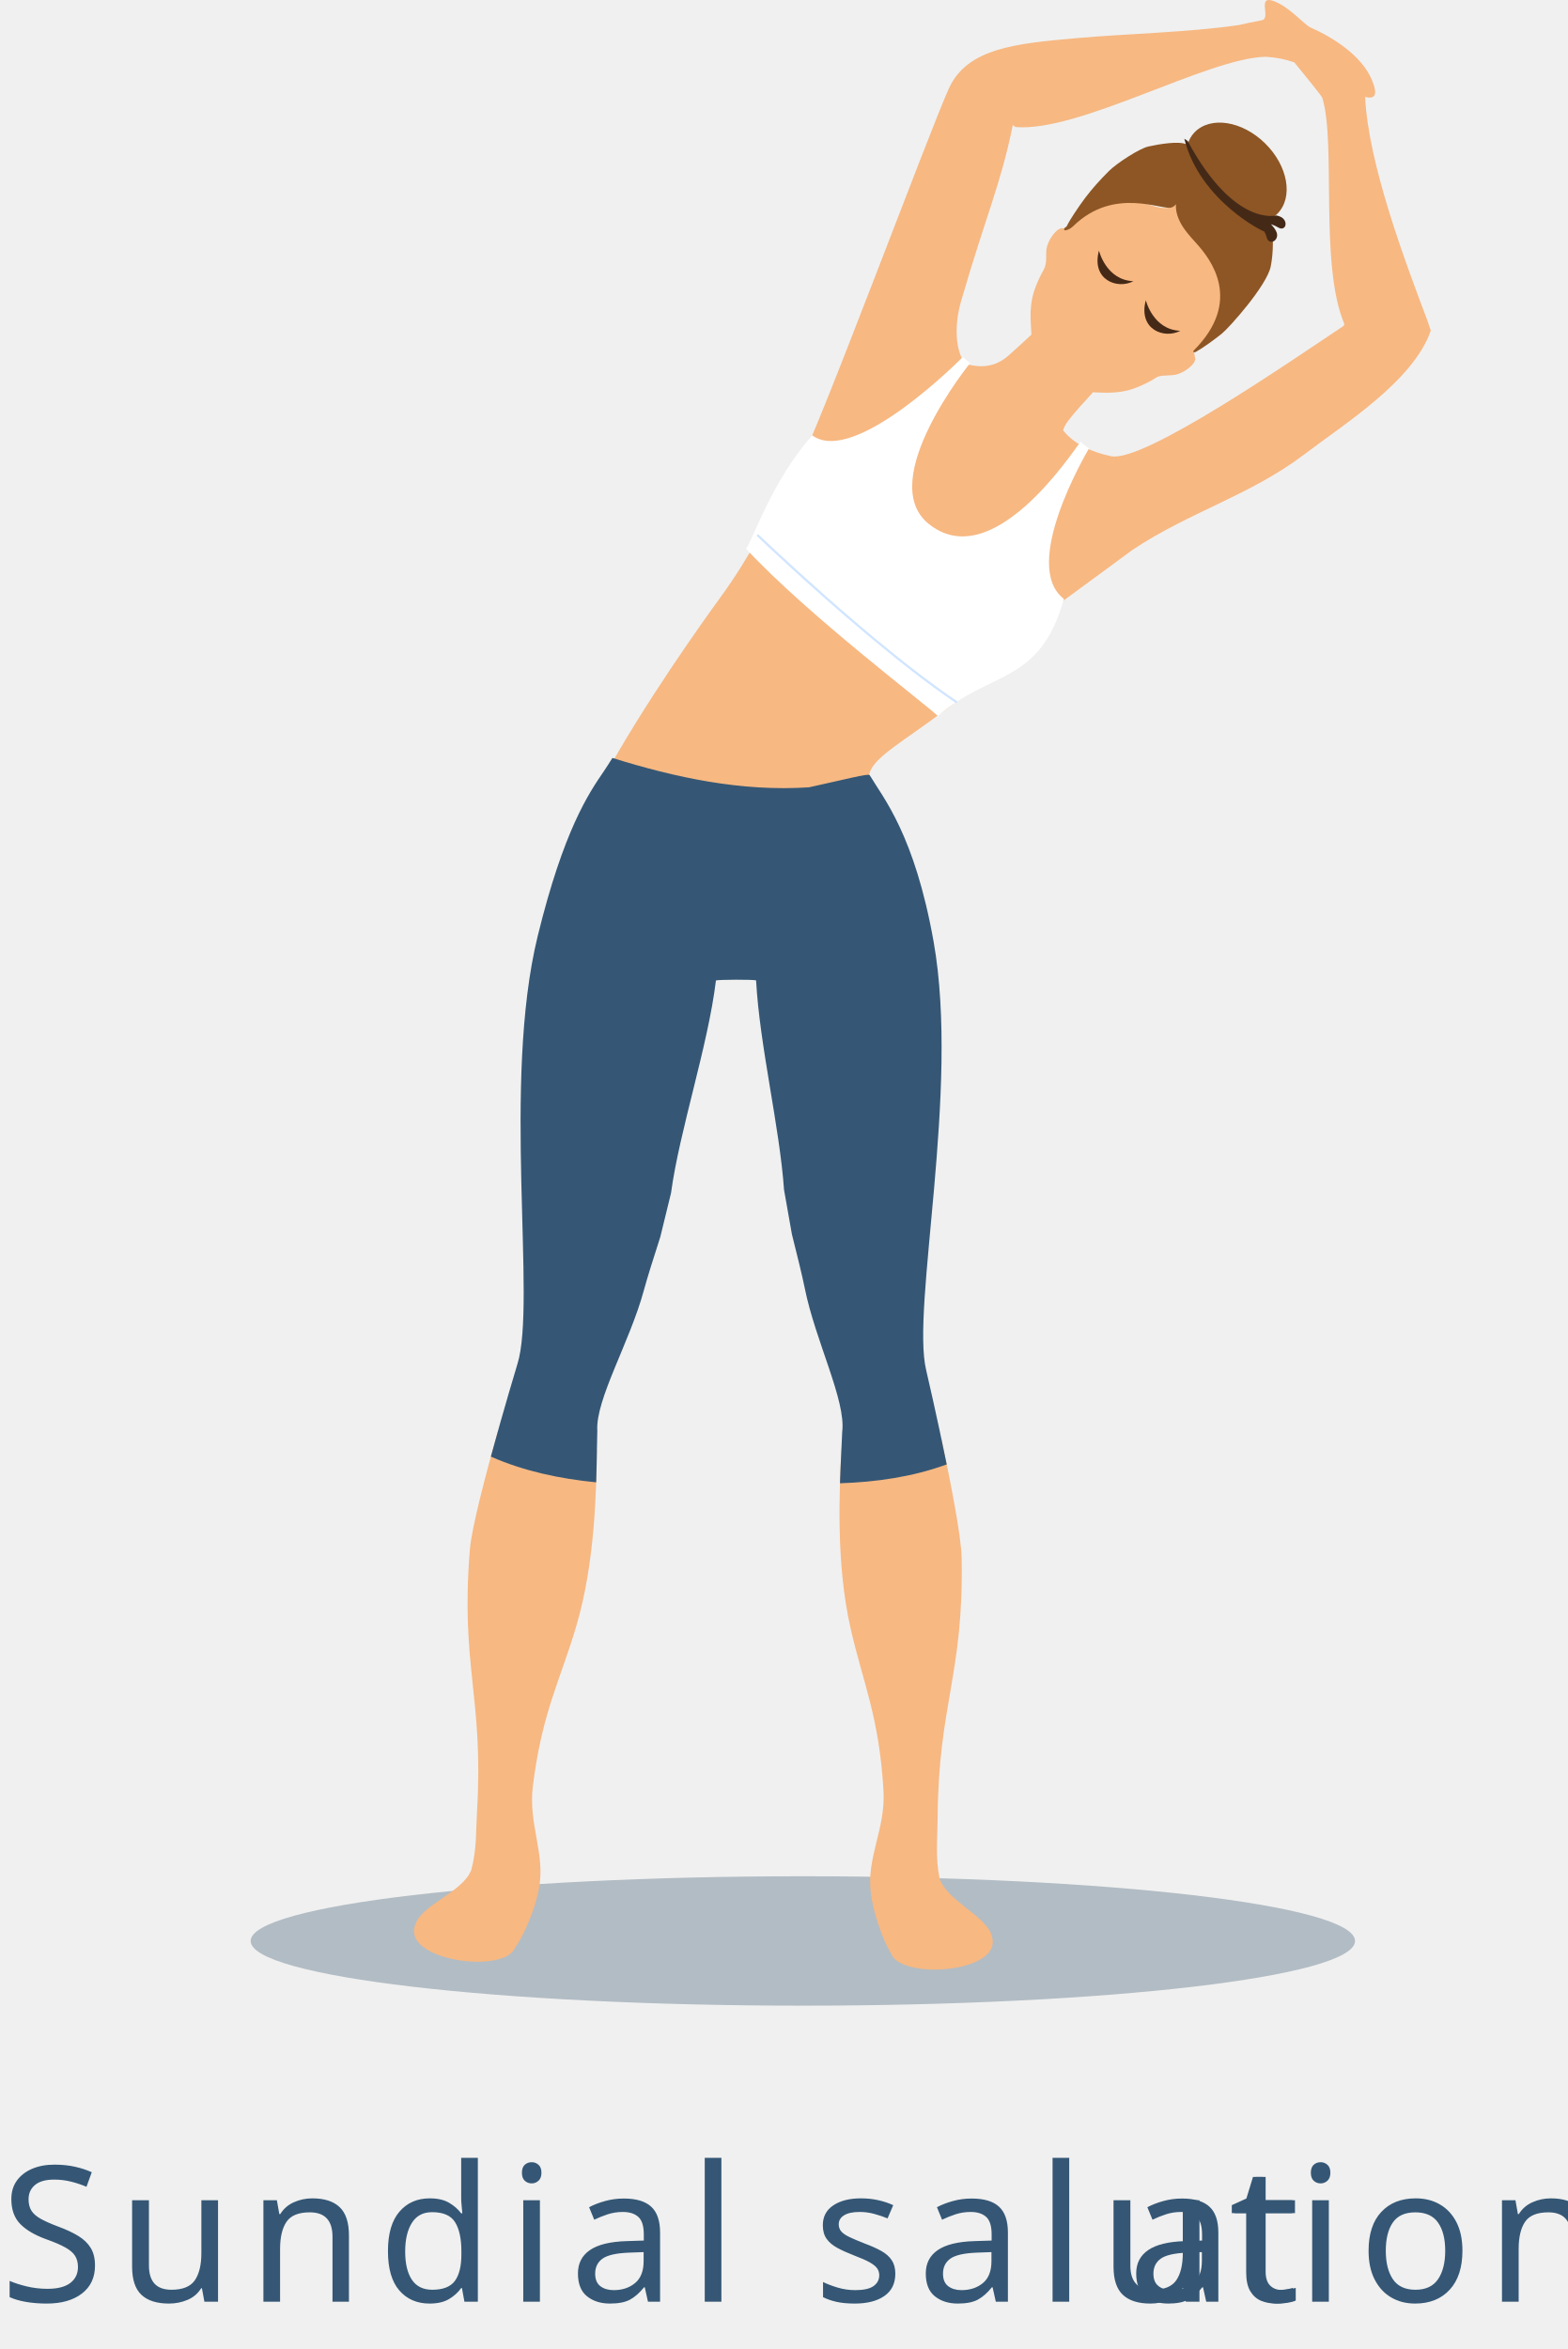
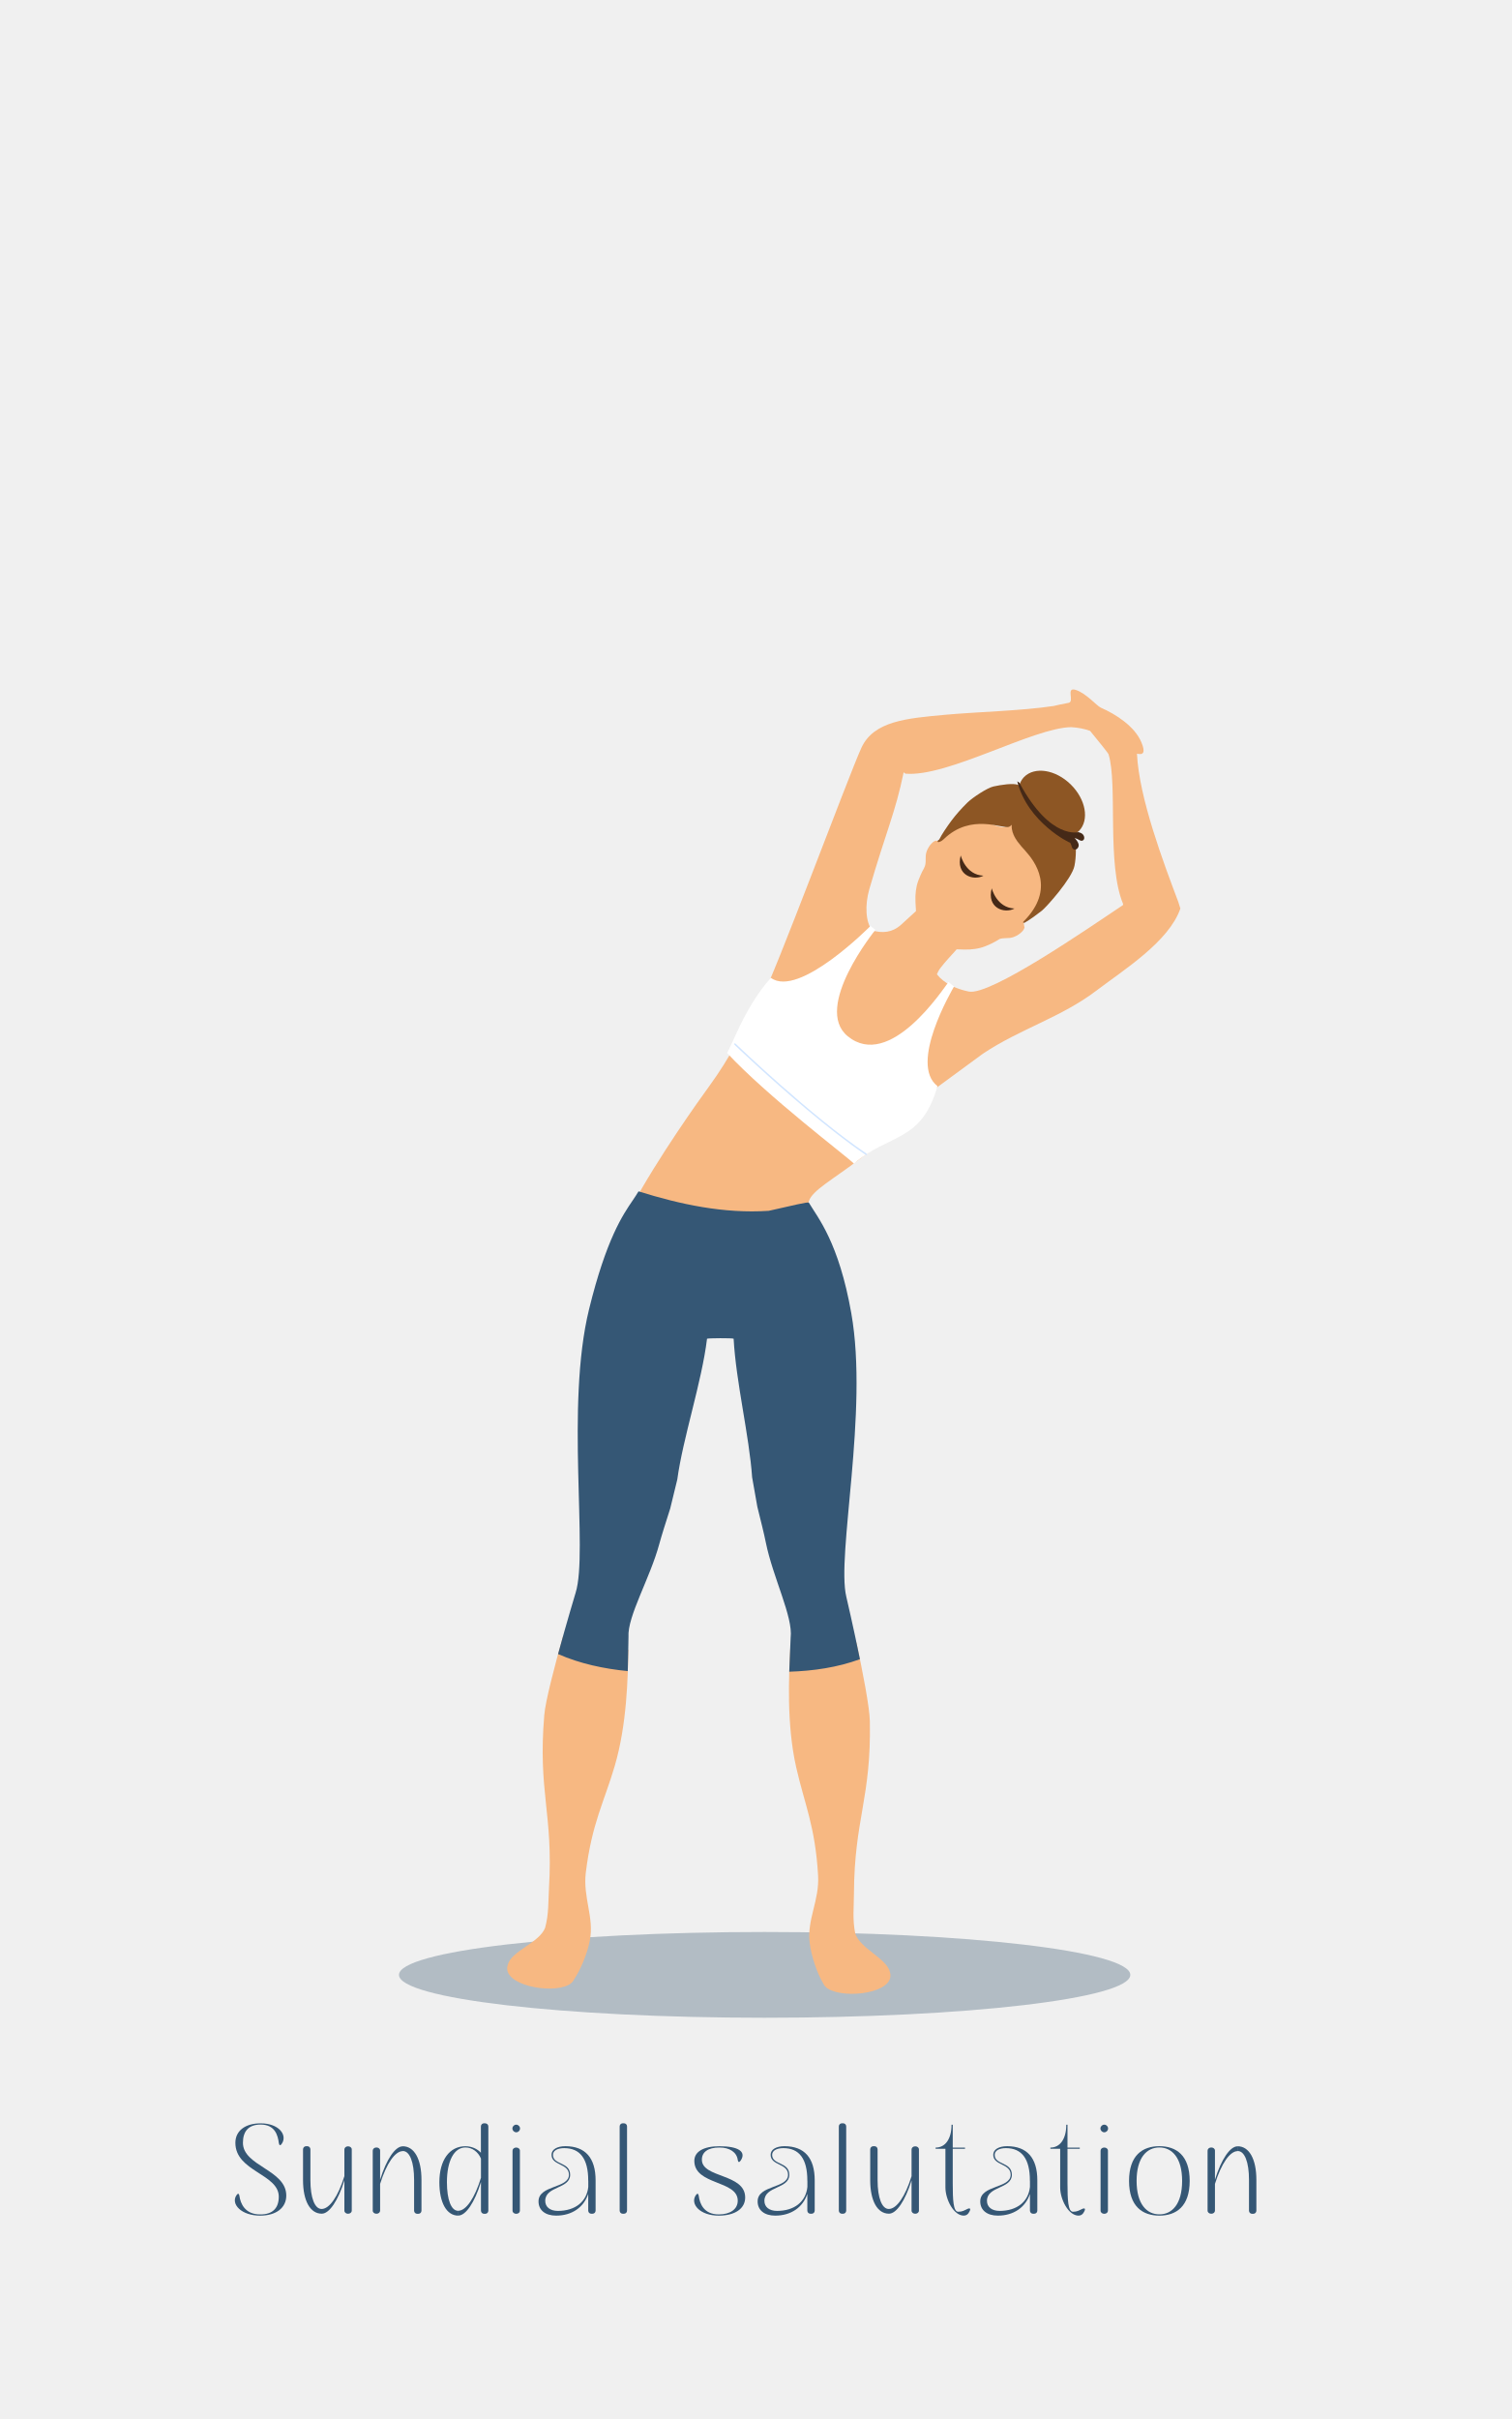
- <svg xmlns="http://www.w3.org/2000/svg" id="Layer_1" data-name="Layer 1" viewBox="0 0 704.22 1054.93">
-   <defs>
-     <style>
-       .cls-1 {
-         letter-spacing: .05em;
-       }
- 
-       .cls-2 {
-         fill: #f7b882;
-       }
- 
-       .cls-3 {
-         fill: #fff;
-       }
- 
-       .cls-4 {
-         fill: #8d5624;
-       }
- 
-       .cls-5 {
-         fill: #b2bcc4;
-       }
- 
-       .cls-6 {
-         fill: #d1e5ff;
-       }
- 
-       .cls-7 {
-         fill: #452917;
-       }
- 
-       .cls-8, .cls-9 {
-         fill: #355775;
-       }
- 
-       .cls-10 {
-         letter-spacing: .04em;
-       }
- 
-       .cls-11 {
-         letter-spacing: .07em;
-       }
- 
-       .cls-9 {
-         font-family: FarmWaveFree-Regular, 'Farm Wave Free';
-         font-size: 85px;
-         isolation: isolate;
-       }
-     </style>
-   </defs>
-   <text class="cls-9" transform="translate(0 1033.68)">
-     <tspan class="cls-11" x="0" y="0">Sundial salut</tspan>
-     <tspan class="cls-10" x="506.42" y="0">a</tspan>
-     <tspan class="cls-1" x="553.17" y="0">t</tspan>
-     <tspan class="cls-11" x="582.15" y="0">ion</tspan>
-   </text>
+ <svg xmlns="http://www.w3.org/2000/svg" version="1.1" id="Layer_1" x="0px" y="0px" viewBox="0 0 250 400" style="enable-background:new 0 0 250 400;" xml:space="preserve">
+   <style type="text/css">
+ 	.st0{enable-background:new    ;}
+ 	.st1{fill:#355775;}
+ 	.st2{fill:#B2BCC4;}
+ 	.st3{fill:#F7B882;}
+ 	.st4{fill:#8D5624;}
+ 	.st5{fill:#452917;}
+ 	.st6{fill:#FFFFFF;}
+ 	.st7{fill:#D1E5FF;}
+ </style>
  <g>
-     <path class="cls-5" d="M608.62,871.68c0-16.05-111.04-29.06-248.02-29.06s-248.02,13.01-248.02,29.06,111.04,29.06,248.02,29.06,248.02-13.01,248.02-29.06Z" />
+     <g class="st0">
+       <path class="st1" d="M47.35,363.05c0,2.03-1.67,3.32-4.32,3.32c-3.11,0.01-4.87-1.9-3.94-3.34c0.24-0.38,0.44-0.36,0.51,0.07    c0.16,1.26,0.92,3.08,3.43,3.07c2.13,0.02,3.08-1.11,3.08-2.93c0-3.78-7.18-4.16-7.18-8.91c0-1.97,1.61-3.22,4.17-3.22    c3-0.01,4.46,1.9,3.53,3.34c-0.24,0.38-0.44,0.36-0.51-0.07c-0.16-1.26-0.62-3.07-3.01-3.07c-2.04,0-2.93,1.16-2.93,3.01    C40.17,358.2,47.35,358.77,47.35,363.05z" />
+       <path class="st1" d="M58.18,355.42v10.12c0,0.29-0.26,0.52-0.61,0.52c-0.35,0-0.61-0.22-0.61-0.52v-5.01    c-1.05,3.39-2.5,5.52-3.74,5.52c-1.91,0-3.1-2.12-3.1-5.53v-5.11c0-0.29,0.22-0.52,0.52-0.52h0.18c0.29,0,0.52,0.22,0.52,0.52    v5.11c0,2.91,0.72,4.75,1.85,4.75c1.3,0,2.72-2.06,3.77-5.42v-4.42c0-0.29,0.25-0.52,0.61-0.52    C57.91,354.91,58.18,355.13,58.18,355.42z" />
+       <path class="st1" d="M62.87,360.43c1.05-3.39,2.5-5.52,3.74-5.52l0.03,0.79c-1.31,0-2.72,2.06-3.77,5.42v4.42    c0,0.29-0.25,0.52-0.61,0.52c-0.34,0-0.61-0.22-0.61-0.52v-9.92c0-0.29,0.26-0.52,0.61-0.52c0.35,0,0.61,0.22,0.61,0.52V360.43z     M66.61,354.9c1.91,0,3.1,2.13,3.1,5.54v5.11c0,0.29-0.22,0.52-0.52,0.52h-0.18c-0.29,0-0.52-0.22-0.52-0.52v-5.11    c0-2.91-0.72-4.75-1.85-4.75L66.61,354.9z" />
+       <path class="st1" d="M80.25,351.11c0.29,0,0.52,0.22,0.52,0.52v13.92c0,0.29-0.22,0.52-0.52,0.52h-0.18    c-0.29,0-0.52-0.22-0.52-0.52v-4.74c0,0.01-0.01,0.02-0.01,0.03c-1.05,3.39-2.5,5.52-3.74,5.52l-0.03-0.79    c1.32,0,2.73-2.07,3.78-5.46v-3.17c-0.47-1.13-1.46-1.84-2.57-1.84c-1.87,0-3.06,2.21-3.06,5.74c0,2.9,0.71,4.73,1.84,4.73    l0.03,0.8c-1.91,0-3.12-2.12-3.12-5.52v-0.01v-0.01c0.01-3.64,1.66-5.93,4.3-5.93c1.01,0,1.93,0.39,2.57,1.07v-4.35    c0-0.29,0.22-0.52,0.52-0.52H80.25z" />
+       <path class="st1" d="M84.75,351.96c0-0.34,0.28-0.63,0.63-0.63c0.34,0,0.63,0.28,0.63,0.63s-0.28,0.63-0.63,0.63    C85.03,352.58,84.75,352.3,84.75,351.96z M84.77,355.63c0-0.29,0.26-0.52,0.61-0.52c0.35,0,0.61,0.22,0.61,0.52v9.92    c0,0.29-0.25,0.52-0.61,0.52c-0.34,0-0.61-0.22-0.61-0.52V355.63z" />
+       <path class="st1" d="M98.51,360.53v5.01c0,0.29-0.22,0.52-0.52,0.52h-0.18c-0.29,0-0.52-0.22-0.52-0.52v-2.77    c-0.73,2.24-2.71,3.6-5.31,3.6c-1.79,0-2.91-0.9-2.91-2.35c0-2.74,5.03-2.12,5.03-4.41c0-1.92-2.88-1.49-2.88-3.3    c0-0.87,0.89-1.42,2.31-1.42C96.79,354.9,98.51,356.81,98.51,360.53z M97.3,361.62v-0.95l-0.01-0.13c0-3.54-1.33-5.33-3.97-5.33    c-1.14,0-1.86,0.42-1.86,1.11c0,1.7,2.84,1.14,2.84,3.3c0,2.35-4.12,1.84-4.12,4.31c0,1.02,0.81,1.66,2.1,1.66    C95.16,365.58,97.04,364.06,97.3,361.62z" />
+       <path class="st1" d="M102.49,351.62c0-0.29,0.22-0.52,0.52-0.52h0.18c0.29,0,0.52,0.22,0.52,0.52v13.92    c0,0.29-0.22,0.52-0.52,0.52h-0.18c-0.29,0-0.52-0.22-0.52-0.52V351.62z" />
+       <path class="st1" d="M123.25,363.37c0,1.84-1.68,3-4.36,3c-3.11,0.01-4.76-1.9-3.83-3.34c0.24-0.38,0.45-0.36,0.51,0.07    c0.16,1.26,0.82,3.08,3.33,3.07c1.91-0.01,3.12-0.88,3.12-2.27c0-3.42-7.18-2.53-7.18-6.59c0-1.49,1.48-2.42,4.16-2.41    c3.11-0.01,4.46,0.89,3.53,2.33c-0.24,0.38-0.45,0.36-0.51-0.07c-0.16-1.26-1.33-2.06-3.02-2.05c-1.91-0.01-2.91,0.76-2.91,2    C116.07,360.18,123.25,359.38,123.25,363.37z" />
+       <path class="st1" d="M134.75,360.53v5.01c0,0.29-0.22,0.52-0.52,0.52h-0.18c-0.29,0-0.52-0.22-0.52-0.52v-2.77    c-0.73,2.24-2.71,3.6-5.31,3.6c-1.79,0-2.91-0.9-2.91-2.35c0-2.74,5.03-2.12,5.03-4.41c0-1.92-2.88-1.49-2.88-3.3    c0-0.87,0.89-1.42,2.31-1.42C133.04,354.9,134.75,356.81,134.75,360.53z M133.54,361.62v-0.95l-0.01-0.13    c0-3.54-1.33-5.33-3.96-5.33c-1.14,0-1.86,0.42-1.86,1.11c0,1.7,2.84,1.14,2.84,3.3c0,2.35-4.12,1.84-4.12,4.31    c0,1.02,0.81,1.66,2.1,1.66C131.41,365.58,133.29,364.06,133.54,361.62z" />
+       <path class="st1" d="M138.74,351.62c0-0.29,0.22-0.52,0.52-0.52h0.18c0.29,0,0.52,0.22,0.52,0.52v13.92    c0,0.29-0.22,0.52-0.52,0.52h-0.18c-0.29,0-0.52-0.22-0.52-0.52V351.62z" />
+       <path class="st1" d="M151.99,355.42v10.12c0,0.29-0.26,0.52-0.61,0.52c-0.35,0-0.61-0.22-0.61-0.52v-5.01    c-1.05,3.39-2.5,5.52-3.74,5.52c-1.91,0-3.1-2.12-3.1-5.53v-5.11c0-0.29,0.22-0.52,0.52-0.52h0.18c0.29,0,0.52,0.22,0.52,0.52    v5.11c0,2.91,0.72,4.75,1.85,4.75c1.3,0,2.72-2.06,3.77-5.42v-4.42c0-0.29,0.25-0.52,0.61-0.52    C151.72,354.91,151.99,355.13,151.99,355.42z" />
+       <path class="st1" d="M160.47,365.32c0,0.08-0.03,0.18-0.09,0.31c-0.24,0.53-0.59,0.74-0.97,0.74c-1.68,0-3.04-2.68-3.04-4.67    v-6.38h-1.62v-0.2c1.62,0,2.63-1.46,2.63-3.78h0.2v3.78h2.03v0.2h-2.03v5.68c0,2.74,0.08,4.73,0.91,4.73    c0.7,0,1.04-0.24,1.55-0.48c0.12-0.05,0.21-0.07,0.27-0.07C160.42,365.18,160.47,365.23,160.47,365.32z" />
+     </g>
+     <g class="st0">
+       <path class="st1" d="M171.57,360.53v5.01c0,0.29-0.22,0.52-0.52,0.52h-0.18c-0.29,0-0.52-0.22-0.52-0.52v-2.77    c-0.73,2.24-2.71,3.6-5.31,3.6c-1.79,0-2.91-0.9-2.91-2.35c0-2.74,5.03-2.12,5.03-4.41c0-1.92-2.88-1.49-2.88-3.3    c0-0.87,0.89-1.42,2.31-1.42C169.85,354.9,171.57,356.81,171.57,360.53z M170.35,361.62v-0.95l-0.01-0.13    c0-3.54-1.33-5.33-3.96-5.33c-1.14,0-1.86,0.42-1.86,1.11c0,1.7,2.84,1.14,2.84,3.3c0,2.35-4.12,1.84-4.12,4.31    c0,1.02,0.81,1.66,2.1,1.66C168.22,365.58,170.1,364.06,170.35,361.62z" />
+     </g>
+     <g class="st0">
+       <path class="st1" d="M179.45,365.32c0,0.08-0.03,0.18-0.09,0.31c-0.24,0.53-0.59,0.74-0.97,0.74c-1.68,0-3.04-2.68-3.04-4.67    v-6.38h-1.62v-0.2c1.62,0,2.63-1.46,2.63-3.78h0.2v3.78h2.03v0.2h-2.03v5.68c0,2.74,0.08,4.73,0.91,4.73    c0.7,0,1.04-0.24,1.55-0.48c0.12-0.05,0.21-0.07,0.27-0.07C179.39,365.18,179.45,365.23,179.45,365.32z" />
+     </g>
+     <g class="st0">
+       <path class="st1" d="M182.01,351.96c0-0.34,0.28-0.63,0.63-0.63s0.63,0.28,0.63,0.63s-0.28,0.63-0.63,0.63    S182.01,352.3,182.01,351.96z M182.03,355.63c0-0.29,0.26-0.52,0.61-0.52c0.35,0,0.61,0.22,0.61,0.52v9.92    c0,0.29-0.25,0.52-0.61,0.52c-0.34,0-0.61-0.22-0.61-0.52V355.63z" />
+       <path class="st1" d="M186.74,360.63c0-4.25,2.25-5.74,5.02-5.74c2.76,0,5.01,1.49,5.01,5.74c0,4.24-2.25,5.74-5.01,5.74    C188.99,366.37,186.74,364.87,186.74,360.63z M195.52,360.63c0-3.82-1.67-5.53-3.76-5.53c-2.11,0-3.77,1.71-3.77,5.53    c0,3.82,1.66,5.53,3.77,5.53C193.85,366.17,195.52,364.46,195.52,360.63z" />
+       <path class="st1" d="M200.95,360.43c1.05-3.39,2.5-5.52,3.74-5.52l0.03,0.79c-1.3,0-2.72,2.06-3.77,5.42v4.42    c0,0.29-0.25,0.52-0.61,0.52c-0.34,0-0.61-0.22-0.61-0.52v-9.92c0-0.29,0.26-0.52,0.61-0.52c0.35,0,0.61,0.22,0.61,0.52V360.43z     M204.7,354.9c1.91,0,3.1,2.13,3.1,5.54v5.11c0,0.29-0.22,0.52-0.52,0.52h-0.18c-0.29,0-0.52-0.22-0.52-0.52v-5.11    c0-2.91-0.72-4.75-1.85-4.75L204.7,354.9z" />
+     </g>
    <g>
-       <path class="cls-2" d="M641.14,144.01c-9.93-26.3-26.61-70.43-27.99-100.49,4.16,1.07,6.03-.51,3.01-7.69-4.59-10.93-17.49-19.07-27.49-23.46-2.87-1.26-9.82-9.69-16.98-12.02-7.15-2.34-.67,7.96-4.92,8.74-4.08,.75-8.15,1.66-10.12,2.12-22.04,3.31-51.87,3.99-73.35,5.94-26.48,2.4-48.75,4.26-57.07,22.5-9.03,19.79-59.18,155.06-67.83,169.95-14.16,24.37-20.6,39.22-35.32,59.37-6.24,8.53-34.61,48.1-52.72,81.8,67.75,38.44,120.7,2.61,120.35,1.62-5.51-15.78,33.91-22.3,82.9-79.69l35.14-25.8c25.5-17.01,52.95-24.48,77.14-42.88,18.15-13.8,48.95-32.97,56.75-55.54l-1.5-4.47Zm-37.51,2.25c-23.7,15.78-89.98,61.63-104.58,58.62-8.72-1.8-16.75-5.49-21.6-11.69,.56-1.44,1.31-2.87,2.4-4.3,3.32-4.36,7.2-8.4,10.87-12.47,.03-.04-.02-.03-.05-.05h0l.02-.18c-.16-.01-.32-.02-.48-.02,4.05,.19,7.71,.24,9.6,.12,2.35-.15,4.72-.46,7.04-1.06,2.44-.63,4.83-1.65,7.14-2.72,2.1-.98,4.1-2.13,6.07-3.36,2.79-.85,5.82-.25,8.6-1.04,1.83-.52,3.58-1.49,5.15-2.7,.78-.6,1.48-1.29,2.11-2.04,.55-.67,.76-1.31,1-2.09,.04-.12-.19-.44-.16-.51h.01s-.48-2.89-.48-2.89c-.07-.06-.08-.15,0-.23,4.07-3.34,7.2-7.69,10.36-11.86,2.82-3.76,5.27-7.85,6.36-12.52,1.82-7.82-5.21-10.93-9.72-17.34-3.28-4.65-7.61-8.39-10.93-13-2.49-3.4-4.71-8.05-3.67-12.34-3,5.44-11.91,1.63-16.18-.09-3.67-1.48-2.94-7.12-6.96-6.61-4.44,.58-8.4,2.89-11.84,5.64-2.81,2.27-5.14,4.91-7.57,7.55-1.34,1.43-2.69,2.87-4.18,4.16-.8,.69-1.6,1.37-2.58,1.72-.27,.08-.56,.15-.87,.2-.24,.02-.34-.24-.28-.4l-.78-.22h-.01c-.07,.05-.4-.18-.52-.14-.78,.26-1.41,.48-2.07,1.04-.74,.64-1.42,1.36-2,2.15-1.18,1.59-2.11,3.36-2.6,5.2-.88,3.36,.39,7.07-1.48,10.31h.03c-.86,1.53-1.68,3.09-2.39,4.71-1.03,2.33-2,4.74-2.58,7.19-.55,2.34-.82,4.71-.92,7.06-.09,1.99,.05,5.94,.35,10.23-3.31,3.09-6.66,6.14-10.03,9.17-6.22,5.58-12.67,5.8-19.55,3.99-4.61-5.54-5.17-17.26-2.02-28.14,11.35-39.18,17.72-52.03,23.24-79.17l1.18,.9c28.56,2.54,86.52-31.13,112.46-31.54,4.77,.28,8.84,1.11,12.81,2.52,4.54,5.59,12.25,14.95,12.56,15.92,6.33,20.37-1.4,74.66,9.88,101.51l-.16,.81Z" />
-       <path class="cls-4" d="M570.75,119.67c1.15-5.72,1.5-14.14-.26-21.33,1.21-.65,2.34-1.43,3.32-2.43,7.19-7.33,4.68-21.45-5.6-31.54-10.28-10.09-24.45-12.32-31.64-4.99-1.56,1.59-2.58,3.54-3.24,5.66-.15-.07-.3-.18-.45-.25-3.46-1.53-12.07-.11-17.06,1-4.17,.92-14.26,7.58-17.63,10.91-4.21,4.16-7.87,8.3-10.88,12.3-1.5,2-3.05,4.22-4.74,6.79l-.2,.31c-1.16,1.78-2.34,3.63-3.29,5.58-.3,.23-.58,.47-.89,.68-.15,.1-.24,.27-.26,.46s.04,.36,.17,.48c.11,.11,.27,.16,.44,.15,.27-.03,.52-.11,.77-.19,.01,0,.01,.01,.02,.01s.02-.02,.03-.02c1.09-.35,2.03-1.05,2.79-1.79,18.5-17.99,40.19-6.64,44.15-8.32,.76-.32,1.4-.8,1.93-1.4-.46,4.45,2.11,8.89,3.9,11.35,1.63,2.25,3.52,4.32,5.34,6.33,6.22,6.87,21.01,25.72-1.34,48.02-.09,.09-.15,.19-.16,.31-.01,.12,.04,.24,.14,.33,.14,.14,.35,.18,.52,.1,.04-.02,.07-.04,.1-.06,.1,.03,.21,.04,.3-.02,4.17-2.44,8.09-5.39,11.71-8.22,3.17-2.5,20.28-21.61,22.01-30.21Z" />
-       <path class="cls-7" d="M514.65,134.83s3.18,13.25,15.47,13.73c-7.16,3.83-19.01-.57-15.47-13.73Z" />
-       <path class="cls-7" d="M493.6,112.55s3.18,13.25,15.47,13.73c-7.16,3.83-19.01-.57-15.47-13.73Z" />
-       <path class="cls-7" d="M572.31,108.2c-1.3,.88-2.89,.28-3.32-1.43-.21-.86-.58-1.8-1.11-2.81,0,.39-28.96-13.67-35.94-41.64,.42,.24,.8,.48,1.12,.71,.16,.11,.29,.24,.44,.35,.04,.08,.05,.16,.1,.24,21.18,39.02,40.12,32.95,39.75,33.15,.72,.15,1.37,.37,1.94,.65,2.11,1.04,2.57,3.32,1.75,4.48-.47,.66-1.52,1.13-2.94,.24-.91-.56-2.06-1.06-3.39-1.49,1.26,1.14,2.24,2.48,2.7,3.74,.61,1.7-.14,3.16-1.1,3.81Z" />
-       <path class="cls-3" d="M489.14,201.34c-.87-.34-3.29-2.46-3.76-3.01-4.07,5.23-39.87,60.15-68.39,36.82-23.92-19.56,18.79-72.14,18.79-72.14l-3.38-2.63s-48.54,49.26-67.55,35.14c-18.07,20.24-26.57,46.74-29.77,50.91,27.47,29.62,81.16,70.14,86.17,75.15,23.55-20.67,45.77-13.95,56.61-52.61-19.53-15.03,9.68-64.81,11.28-67.63Z" />
-       <path class="cls-6" d="M389.34,284.97c-26.11-21.91-48.75-43.61-49.09-43.94-.33-.31-.42-.72-.2-.9,.21-.18,.61-.16,.99,.24,.51,.48,51.32,49.19,88.45,74.24,.43,.27,.59,.68,.47,.93-.12,.26-.52,.27-.89,.02-12.52-8.45-26.57-19.55-39.73-30.59Z" />
-       <path class="cls-2" d="M411.9,647.01c-11.38,.75-22.68,2.22-33.97,3.84-.89,18.13-2.57,50.76,4.05,80.13,5.57,24.76,12.93,39.77,14.85,73.37,.97,16.9-7.72,29.97-5.7,45.59,.93,8.7,5.25,21.11,9.09,27.37,.4,1.07,1.13,2.03,2.13,2.86,.45,.46,.88,.77,1.29,.93,11.63,7.18,45.78,2.88,41.98-11.09-1.92-9.48-20.36-16.08-23.62-26.51-1.92-9.46-.92-17.77-.86-26.95,.29-51.03,11.78-64.36,10.79-116.94-.18-9.5-4.83-33.41-9.06-53.35-3.66,.27-7.31,.51-10.97,.75Z" />
-       <path class="cls-2" d="M258.89,730.11c8.38-28.46,8.93-60.59,9.21-78.89-14.94-2.37-29.82-4.92-44.41-8.71-5.54,19.7-11.81,43.53-12.61,53.07-4.39,52.41,6.21,66.46,3.2,117.4-.54,9.17-.08,17.52-2.61,26.84-3.93,10.19-22.76,15.59-25.29,24.92-4.7,13.69,29.1,20.2,41.17,13.78,.42-.14,.86-.42,1.35-.85,1.05-.76,1.84-1.67,2.31-2.71,4.24-6.01,9.35-18.11,10.84-26.73,3.02-15.46-4.8-29.06-2.74-45.86,4.1-33.41,12.42-47.91,19.58-72.26Z" />
-       <path class="cls-8" d="M377.28,666.13c16.31-.54,32.59-2.86,47.94-8.47-4.35-21.45-9.22-42.29-9.22-42.29-6.85-28.17,15.21-125.55,3.35-192.39-8.55-48.17-22.62-64.59-28.74-74.88-.51-.86-11.56,2.06-27.26,5.48-30.53,2.01-60.05-4.39-88.29-13.19-1.25,1.99-2.47,3.97-3.86,6-6.77,9.88-18.04,26.44-29.68,73.96-16.16,65.93-.45,164.53-9.11,192.2,0,0-6.21,20.49-11.94,41.61,14.95,6.58,31.06,9.95,47.3,11.55,.33-9.8,.33-17.96,.51-23.15-.87-14.02,14.63-39.84,20.93-63.15,1.64-6.02,4.26-14.21,7.37-23.93l4.81-19.67c3.81-28.17,16.66-66.2,20.17-95.48,.44-.4,17.53-.52,18.04,0,1.6,29.44,10.57,65.65,12.55,94l3.53,19.94c2.47,9.91,4.56,18.24,5.8,24.36,4.78,23.67,18.58,50.44,16.8,64.37-.16,5.18-.69,13.32-1,23.13Z" />
+       <path class="st2" d="M186.95,326.56c0-3.91-27.08-7.09-60.48-7.09s-60.48,3.17-60.48,7.09s27.08,7.09,60.48,7.09    S186.95,330.47,186.95,326.56z" />
+       <g>
+         <path class="st3" d="M194.88,149.12c-2.42-6.41-6.49-17.17-6.83-24.5c1.01,0.26,1.47-0.12,0.73-1.88     c-1.12-2.67-4.26-4.65-6.7-5.72c-0.7-0.31-2.39-2.36-4.14-2.93c-1.74-0.57-0.16,1.94-1.2,2.13c-0.99,0.18-1.99,0.4-2.47,0.52     c-5.37,0.81-12.65,0.97-17.89,1.45c-6.46,0.59-11.89,1.04-13.92,5.49c-2.2,4.83-14.43,37.81-16.54,41.44     c-3.45,5.94-5.02,9.56-8.61,14.48c-1.52,2.08-8.44,11.73-12.86,19.95c16.52,9.37,29.43,0.64,29.35,0.4     c-1.34-3.85,8.27-5.44,20.21-19.43l8.57-6.29c6.22-4.15,12.91-5.97,18.81-10.46c4.43-3.37,11.94-8.04,13.84-13.54L194.88,149.12     L194.88,149.12z M185.73,149.67c-5.78,3.85-21.94,15.03-25.5,14.29c-2.13-0.44-4.08-1.34-5.27-2.85c0.14-0.35,0.32-0.7,0.59-1.05     c0.81-1.06,1.76-2.05,2.65-3.04c0.01-0.01,0-0.01-0.01-0.01l0,0l0-0.04c-0.04,0-0.08,0-0.12,0c0.99,0.05,1.88,0.06,2.34,0.03     c0.57-0.04,1.15-0.11,1.72-0.26c0.59-0.15,1.18-0.4,1.74-0.66c0.51-0.24,1-0.52,1.48-0.82c0.68-0.21,1.42-0.06,2.1-0.25     c0.45-0.13,0.87-0.36,1.26-0.66c0.19-0.15,0.36-0.31,0.51-0.5c0.13-0.16,0.19-0.32,0.24-0.51c0.01-0.03-0.05-0.11-0.04-0.12h0     l-0.12-0.7c-0.02-0.01-0.02-0.04,0-0.06c0.99-0.81,1.76-1.88,2.53-2.89c0.69-0.92,1.29-1.91,1.55-3.05     c0.44-1.91-1.27-2.67-2.37-4.23c-0.8-1.13-1.86-2.05-2.67-3.17c-0.61-0.83-1.15-1.96-0.89-3.01c-0.73,1.33-2.9,0.4-3.95-0.02     c-0.89-0.36-0.72-1.74-1.7-1.61c-1.08,0.14-2.05,0.7-2.89,1.38c-0.69,0.55-1.25,1.2-1.85,1.84c-0.33,0.35-0.66,0.7-1.02,1.01     c-0.2,0.17-0.39,0.33-0.63,0.42c-0.07,0.02-0.14,0.04-0.21,0.05c-0.06,0-0.08-0.06-0.07-0.1l-0.19-0.05h0     c-0.02,0.01-0.1-0.04-0.13-0.03c-0.19,0.06-0.34,0.12-0.5,0.25c-0.18,0.16-0.35,0.33-0.49,0.52c-0.29,0.39-0.51,0.82-0.63,1.27     c-0.21,0.82,0.1,1.72-0.36,2.51h0.01c-0.21,0.37-0.41,0.75-0.58,1.15c-0.25,0.57-0.49,1.16-0.63,1.75     c-0.13,0.57-0.2,1.15-0.22,1.72c-0.02,0.49,0.01,1.45,0.09,2.49c-0.81,0.75-1.62,1.5-2.45,2.24c-1.52,1.36-3.09,1.41-4.77,0.97     c-1.12-1.35-1.26-4.21-0.49-6.86c2.77-9.55,4.32-12.69,5.67-19.3l0.29,0.22c6.96,0.62,21.1-7.59,27.42-7.69     c1.16,0.07,2.16,0.27,3.12,0.61c1.11,1.36,2.99,3.65,3.06,3.88c1.54,4.97-0.34,18.21,2.41,24.75L185.73,149.67L185.73,149.67z" />
+         <path class="st4" d="M177.71,143.19c0.28-1.39,0.37-3.45-0.06-5.2c0.3-0.16,0.57-0.35,0.81-0.59c1.75-1.79,1.14-5.23-1.37-7.69     c-2.51-2.46-5.96-3-7.72-1.22c-0.38,0.39-0.63,0.86-0.79,1.38c-0.04-0.02-0.07-0.04-0.11-0.06c-0.84-0.37-2.94-0.03-4.16,0.24     c-1.02,0.22-3.48,1.85-4.3,2.66c-1.03,1.01-1.92,2.02-2.65,3c-0.37,0.49-0.74,1.03-1.16,1.66l-0.05,0.08     c-0.28,0.43-0.57,0.89-0.8,1.36c-0.07,0.06-0.14,0.11-0.22,0.17c-0.04,0.02-0.06,0.07-0.06,0.11s0.01,0.09,0.04,0.12     c0.03,0.03,0.07,0.04,0.11,0.04c0.07-0.01,0.13-0.03,0.19-0.05c0,0,0,0,0,0s0,0,0.01,0c0.27-0.09,0.49-0.26,0.68-0.44     c4.51-4.39,9.8-1.62,10.77-2.03c0.19-0.08,0.34-0.2,0.47-0.34c-0.11,1.09,0.51,2.17,0.95,2.77c0.4,0.55,0.86,1.05,1.3,1.54     c1.52,1.68,5.12,6.27-0.33,11.71c-0.02,0.02-0.04,0.05-0.04,0.08c0,0.03,0.01,0.06,0.03,0.08c0.03,0.03,0.09,0.04,0.13,0.02     c0.01,0,0.02-0.01,0.02-0.01c0.02,0.01,0.05,0.01,0.07,0c1.02-0.59,1.97-1.31,2.86-2C173.12,149.94,177.29,145.28,177.71,143.19     L177.71,143.19z" />
+         <path class="st5" d="M164.03,146.88c0,0,0.78,3.23,3.77,3.35C166.06,151.16,163.17,150.09,164.03,146.88z" />
+         <path class="st5" d="M158.9,141.45c0,0,0.78,3.23,3.77,3.35C160.93,145.73,158.04,144.66,158.9,141.45z" />
+         <path class="st5" d="M178.09,140.39c-0.32,0.21-0.7,0.07-0.81-0.35c-0.05-0.21-0.14-0.44-0.27-0.69c0,0.1-7.06-3.33-8.76-10.15     c0.1,0.06,0.2,0.12,0.27,0.17c0.04,0.03,0.07,0.06,0.11,0.09c0.01,0.02,0.01,0.04,0.02,0.06c5.16,9.51,9.78,8.03,9.69,8.08     c0.18,0.04,0.33,0.09,0.47,0.16c0.51,0.25,0.63,0.81,0.43,1.09c-0.11,0.16-0.37,0.28-0.72,0.06c-0.22-0.14-0.5-0.26-0.83-0.36     c0.31,0.28,0.55,0.6,0.66,0.91C178.51,139.87,178.33,140.23,178.09,140.39z" />
+         <path class="st6" d="M157.81,163.1c-0.21-0.08-0.8-0.6-0.92-0.73c-0.99,1.28-9.72,14.67-16.68,8.98     c-5.83-4.77,4.58-17.59,4.58-17.59l-0.82-0.64c0,0-11.84,12.01-16.47,8.57c-4.41,4.94-6.48,11.4-7.26,12.41     c6.7,7.22,19.79,17.1,21.01,18.32c5.74-5.04,11.16-3.4,13.8-12.83C150.3,175.93,157.42,163.79,157.81,163.1L157.81,163.1z" />
+         <path class="st7" d="M133.48,183.49c-6.37-5.34-11.89-10.63-11.97-10.71c-0.08-0.08-0.1-0.18-0.05-0.22     c0.05-0.04,0.15-0.04,0.24,0.06c0.12,0.12,12.51,11.99,21.57,18.1c0.1,0.07,0.14,0.17,0.11,0.23c-0.03,0.06-0.13,0.07-0.22,0     C140.11,188.89,136.69,186.18,133.48,183.49L133.48,183.49z" />
+         <path class="st3" d="M138.98,271.77c-2.77,0.18-5.53,0.54-8.28,0.94c-0.22,4.42-0.63,12.38,0.99,19.54     c1.36,6.04,3.15,9.7,3.62,17.89c0.24,4.12-1.88,7.31-1.39,11.12c0.23,2.12,1.28,5.15,2.22,6.67c0.1,0.26,0.28,0.49,0.52,0.7     c0.11,0.11,0.21,0.19,0.31,0.23c2.84,1.75,11.16,0.7,10.24-2.7c-0.47-2.31-4.96-3.92-5.76-6.46c-0.47-2.31-0.22-4.33-0.21-6.57     c0.07-12.44,2.87-15.69,2.63-28.51c-0.04-2.32-1.18-8.15-2.21-13.01C140.76,271.65,139.87,271.71,138.98,271.77L138.98,271.77z" />
+         <path class="st3" d="M101.67,292.03c2.04-6.94,2.18-14.77,2.25-19.24c-3.64-0.58-7.27-1.2-10.83-2.12     c-1.35,4.8-2.88,10.61-3.07,12.94c-1.07,12.78,1.51,16.21,0.78,28.63c-0.13,2.24-0.02,4.27-0.64,6.54     c-0.96,2.48-5.55,3.8-6.17,6.08c-1.15,3.34,7.1,4.93,10.04,3.36c0.1-0.03,0.21-0.1,0.33-0.21c0.26-0.19,0.45-0.41,0.56-0.66     c1.03-1.47,2.28-4.42,2.64-6.52c0.74-3.77-1.17-7.09-0.67-11.18C97.89,301.51,99.92,297.97,101.67,292.03L101.67,292.03z" />
+         <path class="st1" d="M130.54,276.43c3.98-0.13,7.95-0.7,11.69-2.07c-1.06-5.23-2.25-10.31-2.25-10.31     c-1.67-6.87,3.71-30.61,0.82-46.91c-2.08-11.75-5.52-15.75-7.01-18.26c-0.12-0.21-2.82,0.5-6.65,1.34     c-7.44,0.49-14.64-1.07-21.53-3.22c-0.3,0.49-0.6,0.97-0.94,1.46c-1.65,2.41-4.4,6.45-7.24,18.03     c-3.94,16.08-0.11,40.12-2.22,46.87c0,0-1.51,5-2.91,10.15c3.65,1.6,7.57,2.43,11.53,2.82c0.08-2.39,0.08-4.38,0.12-5.64     c-0.21-3.42,3.57-9.71,5.1-15.4c0.4-1.47,1.04-3.46,1.8-5.84l1.17-4.8c0.93-6.87,4.06-16.14,4.92-23.28c0.11-0.1,4.27-0.13,4.4,0     c0.39,7.18,2.58,16.01,3.06,22.92l0.86,4.86c0.6,2.42,1.11,4.45,1.41,5.94c1.17,5.77,4.53,12.3,4.1,15.7     C130.74,272.06,130.61,274.04,130.54,276.43L130.54,276.43z" />
+       </g>
    </g>
  </g>
</svg>
